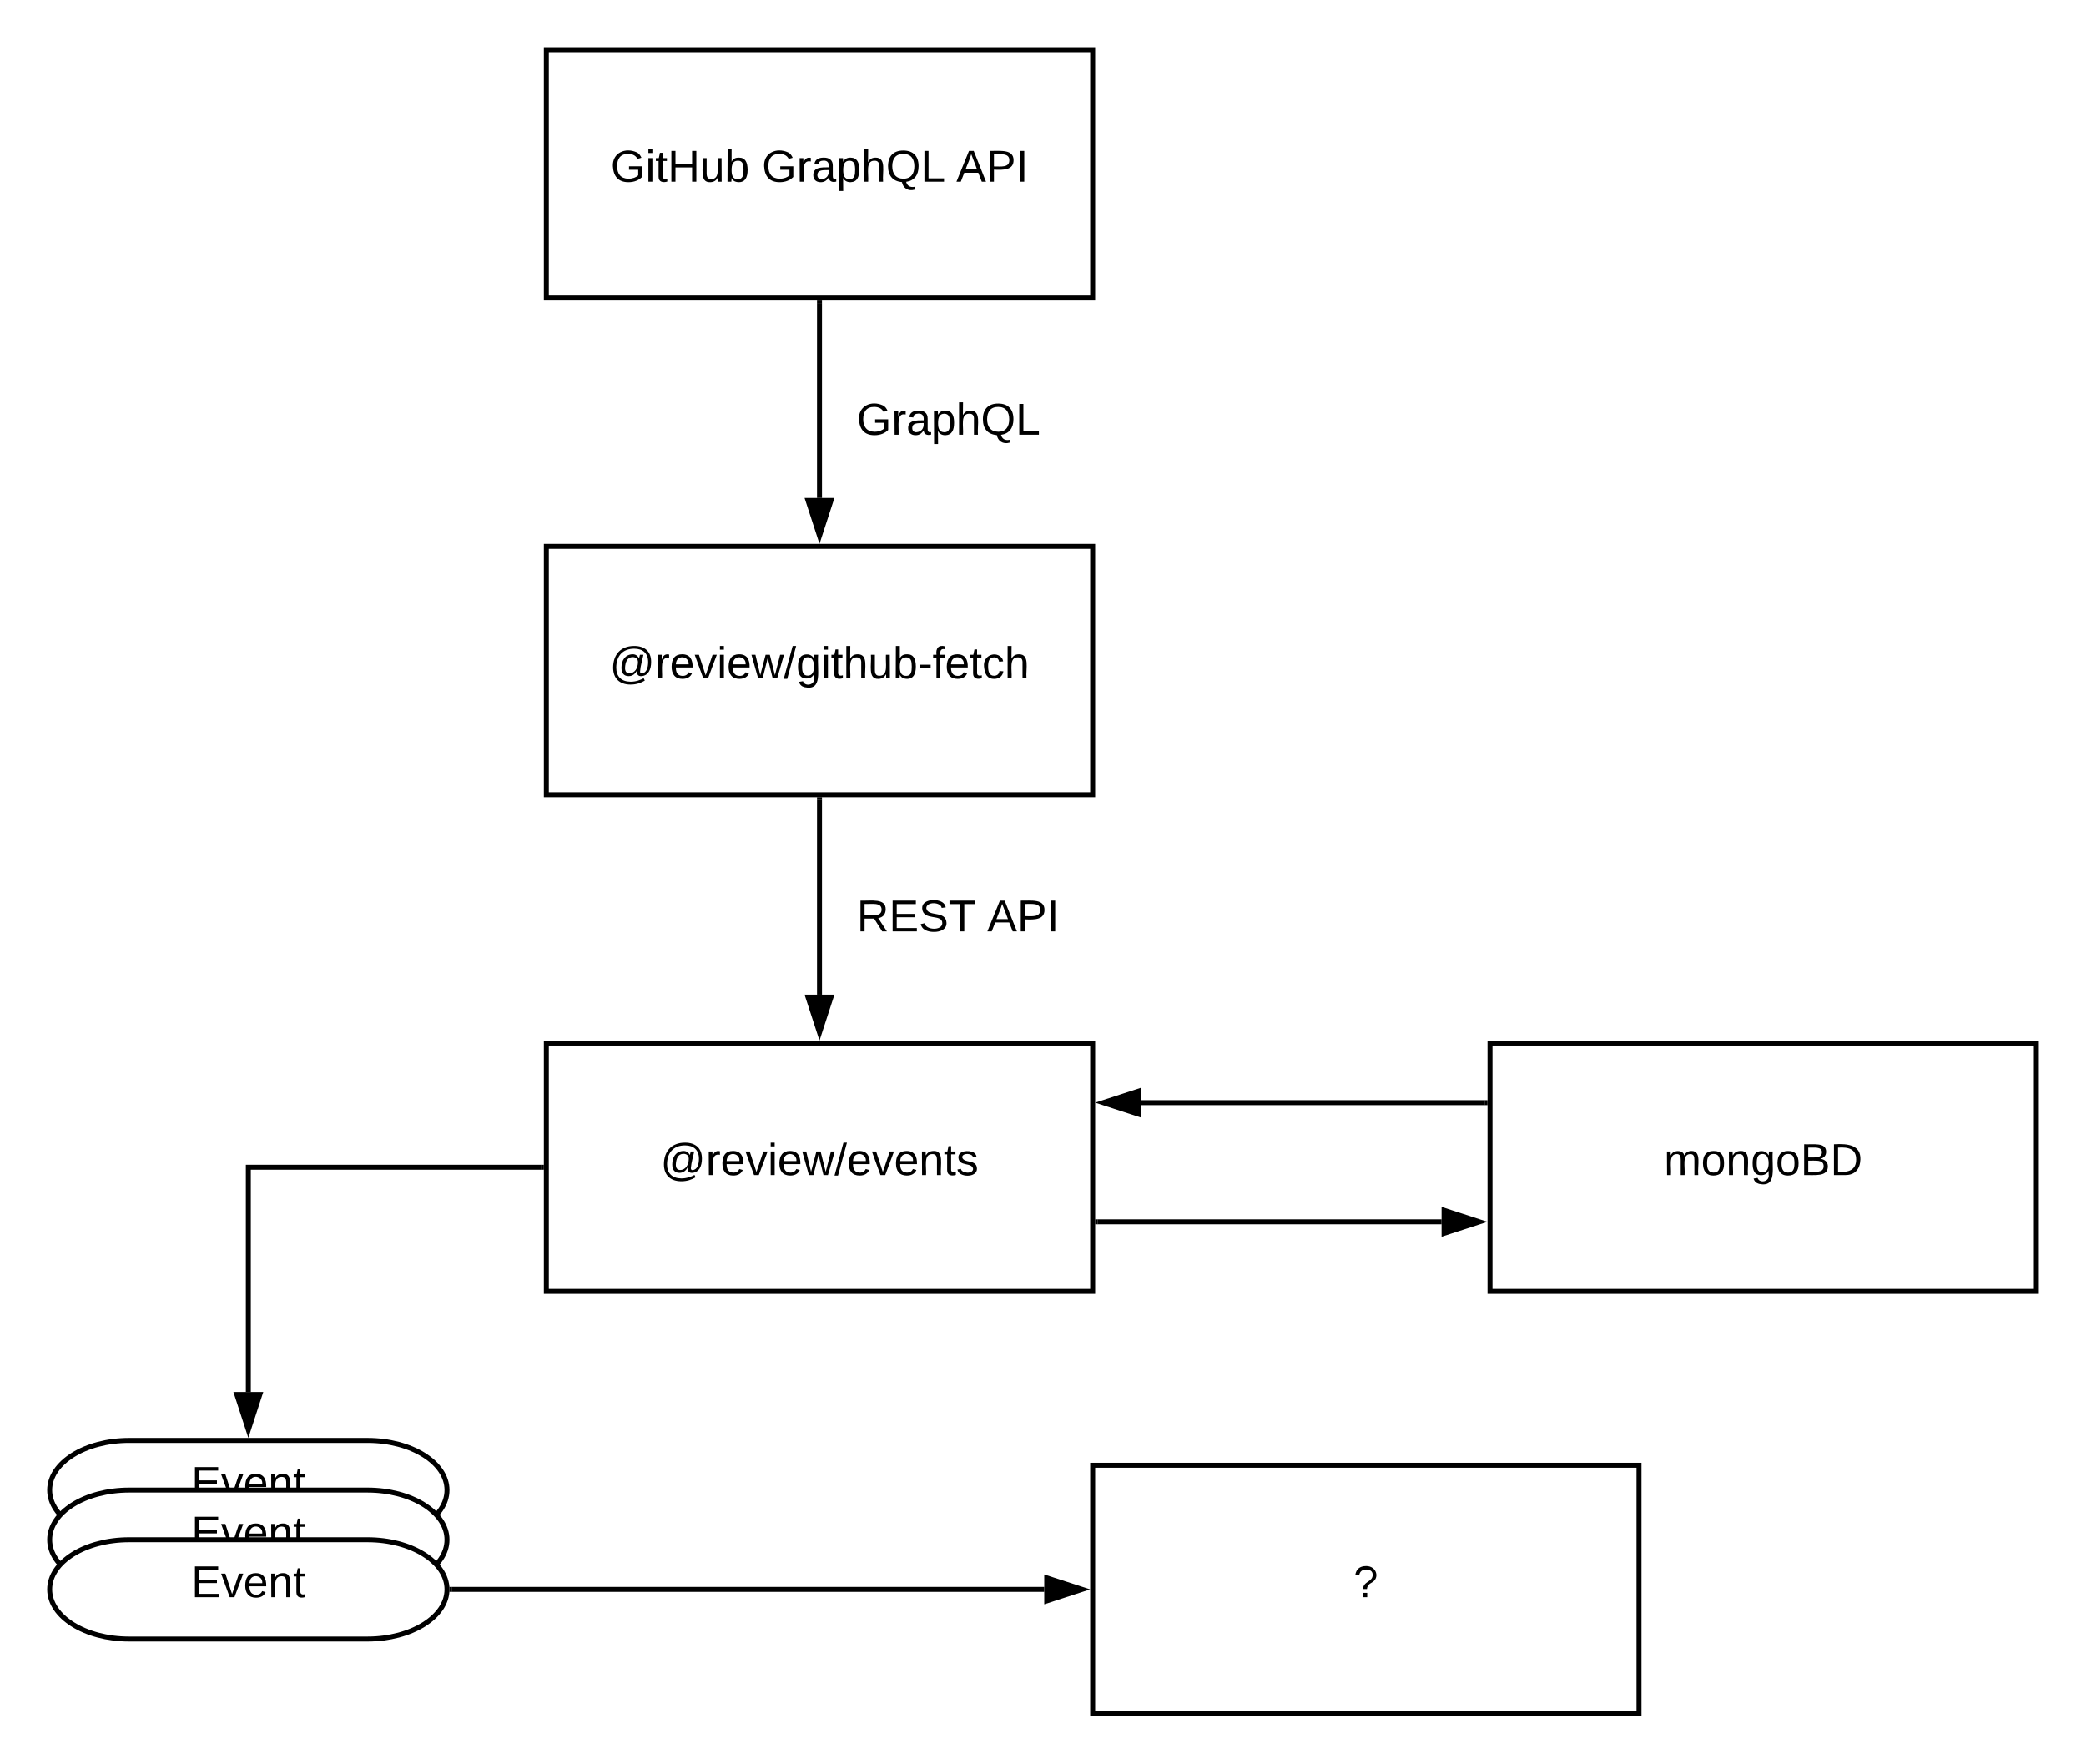
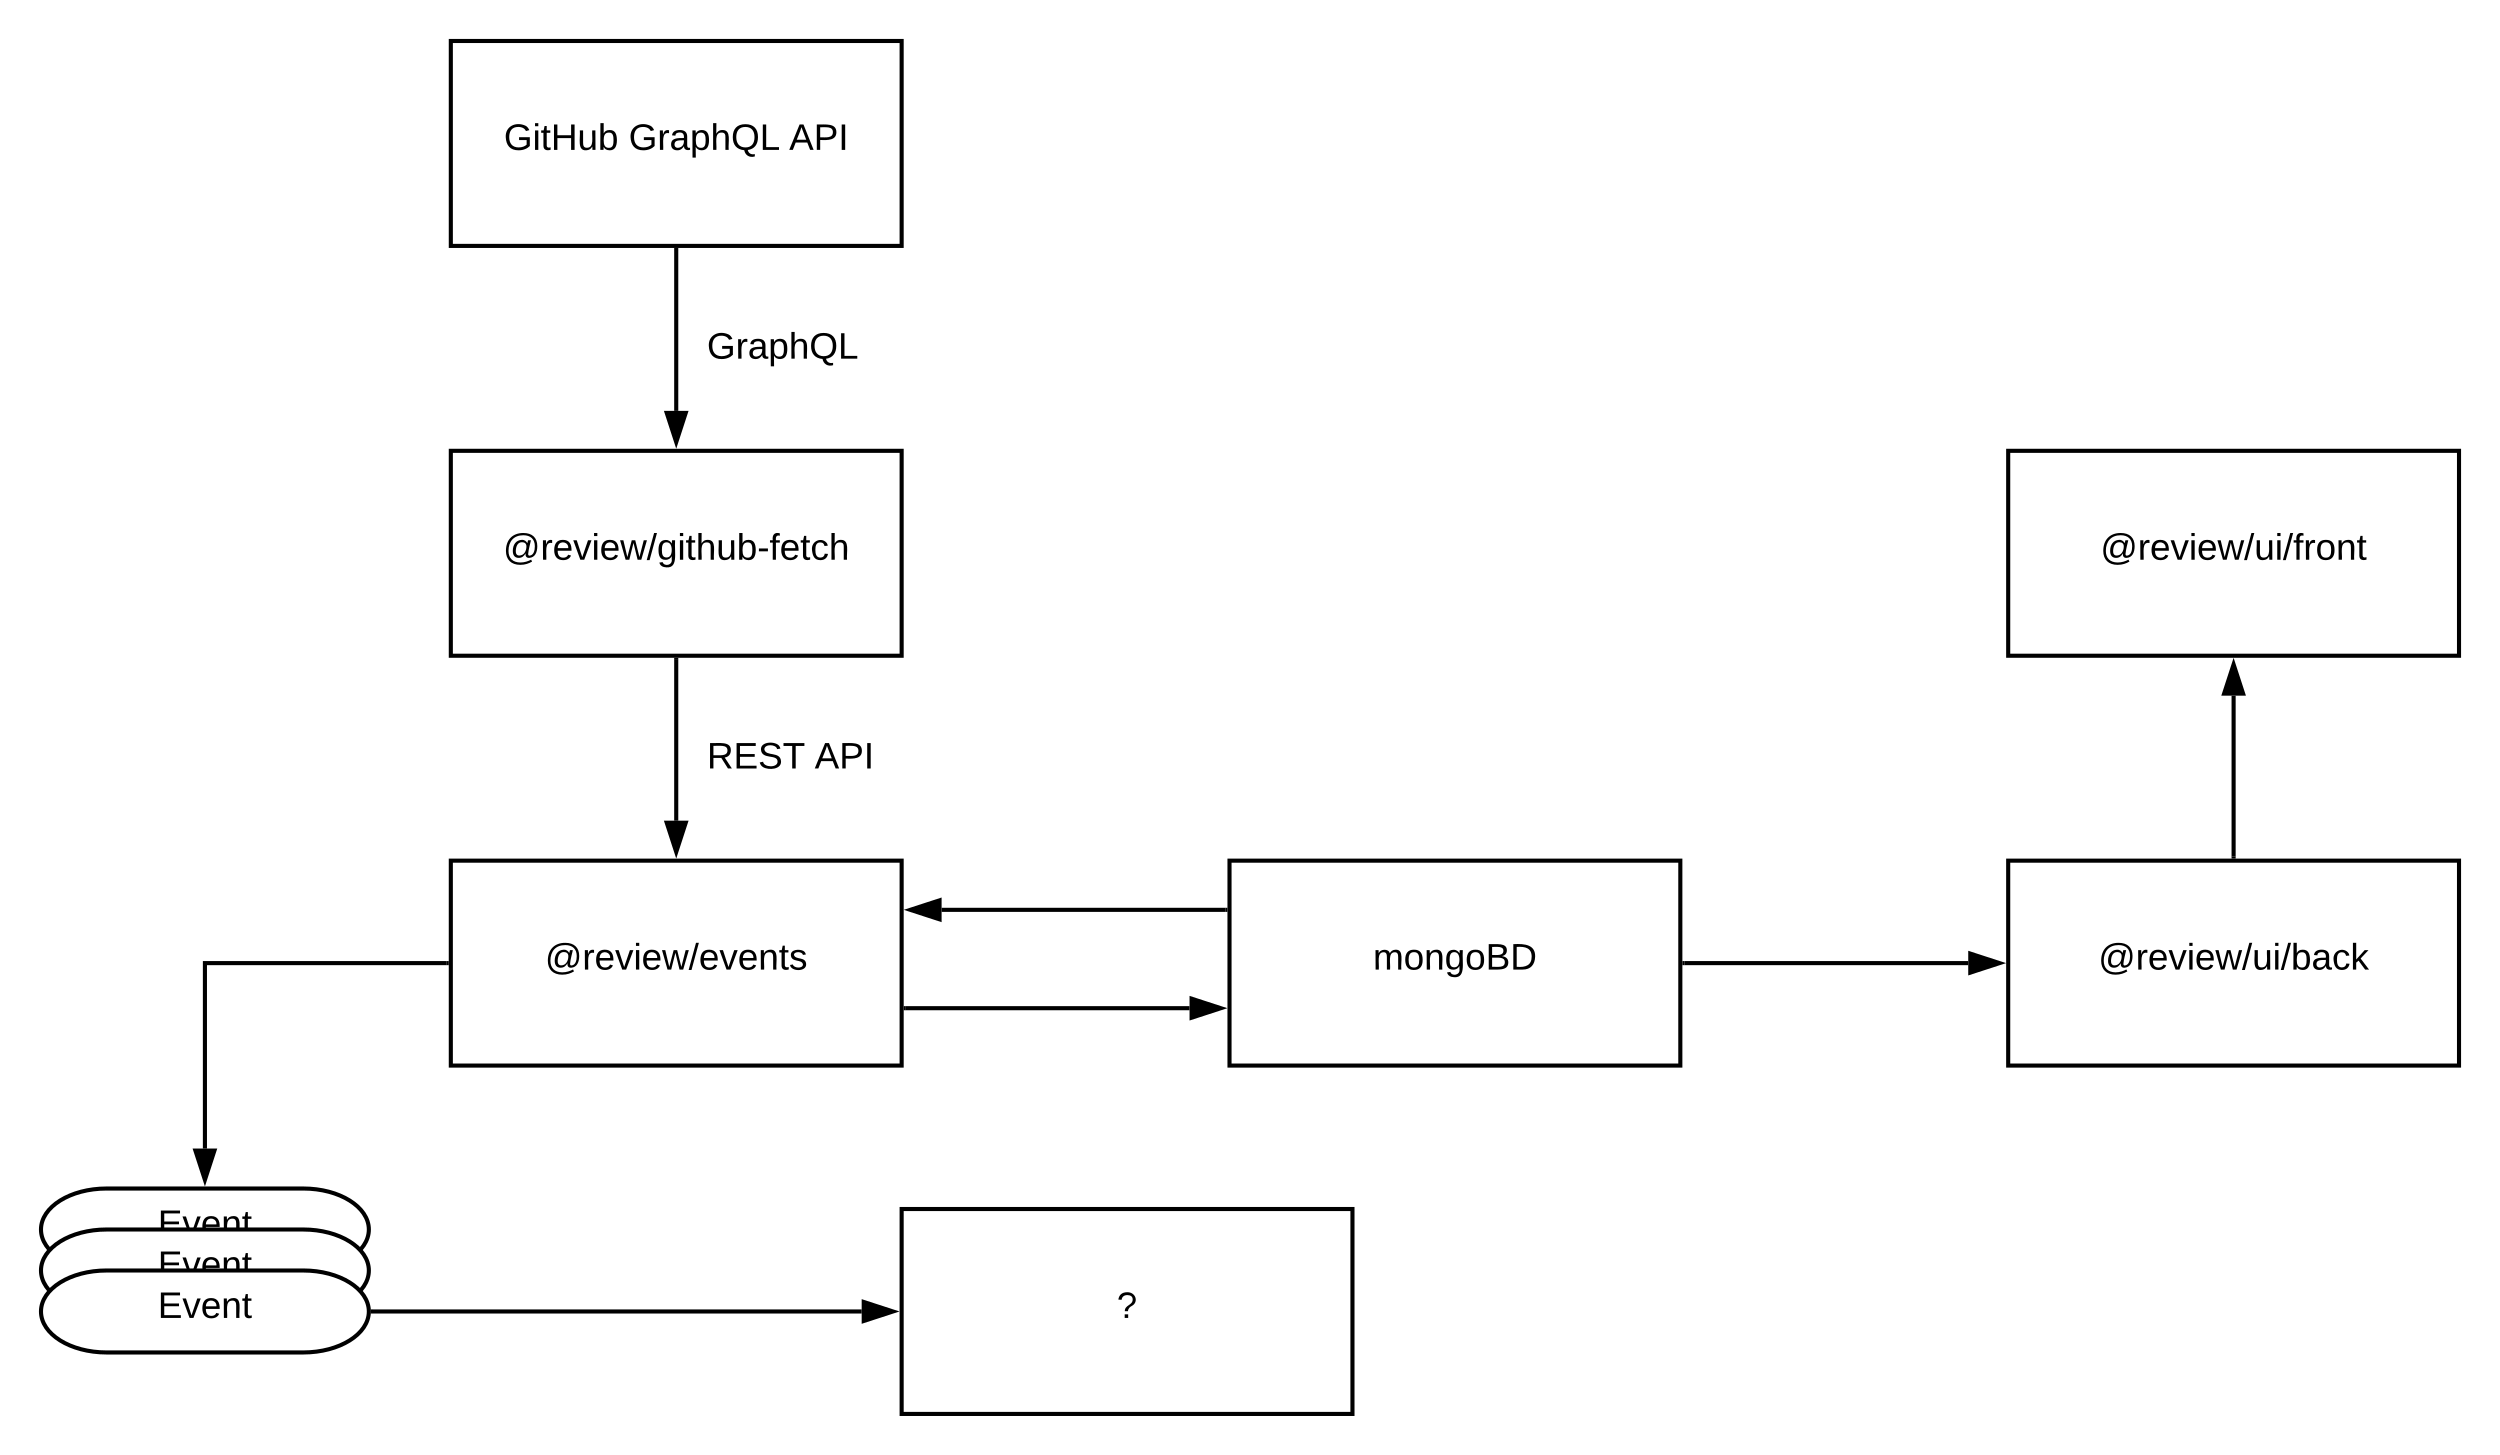
- <svg xmlns="http://www.w3.org/2000/svg" xmlns:ns1="lucid" xmlns:xlink="http://www.w3.org/1999/xlink" width="840" height="710">
+ <svg xmlns="http://www.w3.org/2000/svg" xmlns:ns1="lucid" xmlns:xlink="http://www.w3.org/1999/xlink" width="1220" height="710">
  <g transform="translate(-40 -100)" ns1:page-tab-id="0_0">
    <path d="M0 0h1870.4v1323.2H0z" fill="#fff" />
    <path d="M260 120h220v100H260z" stroke="#000" stroke-width="2" fill="#fff" />
    <use xlink:href="#a" transform="matrix(1,0,0,1,265,125) translate(20.9 48.15)" />
    <use xlink:href="#b" transform="matrix(1,0,0,1,265,125) translate(81.8 48.15)" />
    <use xlink:href="#c" transform="matrix(1,0,0,1,265,125) translate(160.1 48.15)" />
    <path d="M260 320h220v100H260z" stroke="#000" stroke-width="2" fill="#fff" />
    <use xlink:href="#d" transform="matrix(1,0,0,1,265,325) translate(20.5 48.15)" />
    <path d="M260 520h220v100H260z" stroke="#000" stroke-width="2" fill="#fff" />
    <use xlink:href="#e" transform="matrix(1,0,0,1,265,525) translate(40.95 48.15)" />
    <path d="M640 520h220v100H640z" stroke="#000" stroke-width="2" fill="#fff" />
    <use xlink:href="#f" transform="matrix(1,0,0,1,645,525) translate(65.05 48.15)" />
    <path d="M370 222v78.5" stroke="#000" stroke-width="2" fill="none" />
    <path d="M371 222.03h-2V221h2z" />
    <path d="M370 315.76l-4.64-14.26h9.28z" stroke="#000" stroke-width="2" />
    <path d="M370 422v78.5" stroke="#000" stroke-width="2" fill="none" />
    <path d="M371 422.03h-2V421h2z" />
    <path d="M370 515.76l-4.64-14.26h9.28z" stroke="#000" stroke-width="2" />
    <path d="M638 544H499.5" stroke="#000" stroke-width="2" fill="none" />
    <path d="M639 545h-1.03v-2H639z" />
    <path d="M484.24 544l14.26-4.64v9.28z" stroke="#000" stroke-width="2" />
    <path d="M482 592h138.5" stroke="#000" stroke-width="2" fill="none" />
    <path d="M482.03 593H481v-2h1.03z" />
    <path d="M635.76 592l-14.26 4.64v-9.28z" stroke="#000" stroke-width="2" />
    <path d="M380 240h240v60H380z" stroke="#000" stroke-opacity="0" stroke-width="2" fill="#fff" fill-opacity="0" />
    <use xlink:href="#g" transform="matrix(1,0,0,1,385,245) translate(0 30.025)" />
    <path d="M380 440h240v60H380z" stroke="#000" stroke-opacity="0" stroke-width="2" fill="#fff" fill-opacity="0" />
    <use xlink:href="#h" transform="matrix(1,0,0,1,385,445) translate(0 30.025)" />
    <use xlink:href="#c" transform="matrix(1,0,0,1,385,445) translate(52.55 30.025)" />
    <path d="M188 680c17.67 0 32 8.95 32 20s-14.33 20-32 20H92c-17.67 0-32-8.95-32-20s14.33-20 32-20z" stroke="#000" stroke-width="2" fill="#fff" />
    <use xlink:href="#i" transform="matrix(1,0,0,1,65,685) translate(52.005 18.15)" />
    <path d="M188 700c17.67 0 32 8.95 32 20s-14.33 20-32 20H92c-17.67 0-32-8.95-32-20s14.33-20 32-20z" stroke="#000" stroke-width="2" fill="#fff" />
    <use xlink:href="#i" transform="matrix(1,0,0,1,65,705) translate(52.005 18.15)" />
    <path d="M188 720c17.67 0 32 8.95 32 20s-14.33 20-32 20H92c-17.67 0-32-8.95-32-20s14.33-20 32-20z" stroke="#000" stroke-width="2" fill="#fff" />
    <use xlink:href="#i" transform="matrix(1,0,0,1,65,725) translate(52.005 18.15)" />
    <path d="M258 570H140v90.5" stroke="#000" stroke-width="2" fill="none" />
    <path d="M259 571h-1.03v-2H259z" />
    <path d="M140 675.76l-4.64-14.26h9.28z" stroke="#000" stroke-width="2" />
    <path d="M222 740h238.5" stroke="#000" stroke-width="2" fill="none" />
    <path d="M222.03 741h-1.1l.07-.96v-.2l-.07-.84h1.1z" />
    <path d="M475.76 740l-14.26 4.64v-9.28z" stroke="#000" stroke-width="2" />
    <path d="M480 690h220v100H480z" stroke="#000" stroke-width="2" fill="#fff" />
-     <g>
-       <use xlink:href="#j" transform="matrix(1,0,0,1,485,695) translate(100 48.15)" />
-     </g>
+     <use xlink:href="#j" transform="matrix(1,0,0,1,485,695) translate(100 48.15)" />
+     <path d="M1020 520h220v100h-220z" stroke="#000" stroke-width="2" fill="#fff" />
+     <use xlink:href="#k" transform="matrix(1,0,0,1,1025,525) translate(38.975 48.15)" />
+     <path d="M862 570h138.5" stroke="#000" stroke-width="2" fill="none" />
+     <path d="M862.03 571H861v-2h1.03z" />
+     <path d="M1015.76 570l-14.26 4.64v-9.28z" stroke="#000" stroke-width="2" />
+     <path d="M1020 320h220v100h-220z" stroke="#000" stroke-width="2" fill="#fff" />
+     <use xlink:href="#l" transform="matrix(1,0,0,1,1025,325) translate(40 48.15)" />
+     <path d="M1130 518v-78.5" stroke="#000" stroke-width="2" fill="none" />
+     <path d="M1131 519h-2v-1.03h2z" />
+     <path d="M1130 424.24l4.64 14.26h-9.28z" stroke="#000" stroke-width="2" />
    <defs>
-       <path d="M143 4C61 4 22-44 18-125c-5-107 100-154 193-111 17 8 29 25 37 43l-32 9c-13-25-37-40-76-40-61 0-88 39-88 99 0 61 29 100 91 101 35 0 62-11 79-27v-45h-74v-28h105v86C228-13 192 4 143 4" id="k" />
-       <path d="M24-231v-30h32v30H24zM24 0v-190h32V0H24" id="l" />
-       <path d="M59-47c-2 24 18 29 38 22v24C64 9 27 4 27-40v-127H5v-23h24l9-43h21v43h35v23H59v120" id="m" />
-       <path d="M197 0v-115H63V0H30v-248h33v105h134v-105h34V0h-34" id="n" />
-       <path d="M84 4C-5 8 30-112 23-190h32v120c0 31 7 50 39 49 72-2 45-101 50-169h31l1 190h-30c-1-10 1-25-2-33-11 22-28 36-60 37" id="o" />
-       <path d="M115-194c53 0 69 39 70 98 0 66-23 100-70 100C84 3 66-7 56-30L54 0H23l1-261h32v101c10-23 28-34 59-34zm-8 174c40 0 45-34 45-75 0-40-5-75-45-74-42 0-51 32-51 76 0 43 10 73 51 73" id="p" />
+       <path d="M143 4C61 4 22-44 18-125c-5-107 100-154 193-111 17 8 29 25 37 43l-32 9c-13-25-37-40-76-40-61 0-88 39-88 99 0 61 29 100 91 101 35 0 62-11 79-27v-45h-74v-28h105v86C228-13 192 4 143 4" id="m" />
+       <path d="M24-231v-30h32v30H24zM24 0v-190h32V0H24" id="n" />
+       <path d="M59-47c-2 24 18 29 38 22v24C64 9 27 4 27-40v-127H5v-23h24l9-43h21v43h35v23H59v120" id="o" />
+       <path d="M197 0v-115H63V0H30v-248h33v105h134v-105h34V0h-34" id="p" />
+       <path d="M84 4C-5 8 30-112 23-190h32v120c0 31 7 50 39 49 72-2 45-101 50-169h31l1 190h-30c-1-10 1-25-2-33-11 22-28 36-60 37" id="q" />
+       <path d="M115-194c53 0 69 39 70 98 0 66-23 100-70 100C84 3 66-7 56-30L54 0H23l1-261h32v101c10-23 28-34 59-34zm-8 174c40 0 45-34 45-75 0-40-5-75-45-74-42 0-51 32-51 76 0 43 10 73 51 73" id="r" />
      <g id="a">
-         <use transform="matrix(0.05,0,0,0.05,0,0)" xlink:href="#k" />
-         <use transform="matrix(0.05,0,0,0.05,14,0)" xlink:href="#l" />
-         <use transform="matrix(0.05,0,0,0.05,17.95,0)" xlink:href="#m" />
-         <use transform="matrix(0.05,0,0,0.05,22.95,0)" xlink:href="#n" />
-         <use transform="matrix(0.05,0,0,0.05,35.9,0)" xlink:href="#o" />
-         <use transform="matrix(0.05,0,0,0.05,45.9,0)" xlink:href="#p" />
-       </g>
-       <path d="M114-163C36-179 61-72 57 0H25l-1-190h30c1 12-1 29 2 39 6-27 23-49 58-41v29" id="q" />
-       <path d="M141-36C126-15 110 5 73 4 37 3 15-17 15-53c-1-64 63-63 125-63 3-35-9-54-41-54-24 1-41 7-42 31l-33-3c5-37 33-52 76-52 45 0 72 20 72 64v82c-1 20 7 32 28 27v20c-31 9-61-2-59-35zM48-53c0 20 12 33 32 33 41-3 63-29 60-74-43 2-92-5-92 41" id="r" />
-       <path d="M115-194c55 1 70 41 70 98S169 2 115 4C84 4 66-9 55-30l1 105H24l-1-265h31l2 30c10-21 28-34 59-34zm-8 174c40 0 45-34 45-75s-6-73-45-74c-42 0-51 32-51 76 0 43 10 73 51 73" id="s" />
-       <path d="M106-169C34-169 62-67 57 0H25v-261h32l-1 103c12-21 28-36 61-36 89 0 53 116 60 194h-32v-121c2-32-8-49-39-48" id="t" />
-       <path d="M140-251c81 0 123 46 123 126C263-53 228-8 163 1c7 30 30 48 69 40v23c-55 16-95-15-103-61C56-3 17-48 17-125c0-80 42-126 123-126zm0 227c63 0 89-41 89-101s-29-99-89-99c-61 0-89 39-89 99S79-25 140-24" id="u" />
-       <path d="M30 0v-248h33v221h125V0H30" id="v" />
+         <use transform="matrix(0.05,0,0,0.05,0,0)" xlink:href="#m" />
+         <use transform="matrix(0.05,0,0,0.05,14,0)" xlink:href="#n" />
+         <use transform="matrix(0.05,0,0,0.05,17.95,0)" xlink:href="#o" />
+         <use transform="matrix(0.05,0,0,0.05,22.95,0)" xlink:href="#p" />
+         <use transform="matrix(0.05,0,0,0.05,35.9,0)" xlink:href="#q" />
+         <use transform="matrix(0.05,0,0,0.05,45.9,0)" xlink:href="#r" />
+       </g>
+       <path d="M114-163C36-179 61-72 57 0H25l-1-190h30c1 12-1 29 2 39 6-27 23-49 58-41v29" id="s" />
+       <path d="M141-36C126-15 110 5 73 4 37 3 15-17 15-53c-1-64 63-63 125-63 3-35-9-54-41-54-24 1-41 7-42 31l-33-3c5-37 33-52 76-52 45 0 72 20 72 64v82c-1 20 7 32 28 27v20c-31 9-61-2-59-35zM48-53c0 20 12 33 32 33 41-3 63-29 60-74-43 2-92-5-92 41" id="t" />
+       <path d="M115-194c55 1 70 41 70 98S169 2 115 4C84 4 66-9 55-30l1 105H24l-1-265h31l2 30c10-21 28-34 59-34zm-8 174c40 0 45-34 45-75s-6-73-45-74c-42 0-51 32-51 76 0 43 10 73 51 73" id="u" />
+       <path d="M106-169C34-169 62-67 57 0H25v-261h32l-1 103c12-21 28-36 61-36 89 0 53 116 60 194h-32v-121c2-32-8-49-39-48" id="v" />
+       <path d="M140-251c81 0 123 46 123 126C263-53 228-8 163 1c7 30 30 48 69 40v23c-55 16-95-15-103-61C56-3 17-48 17-125c0-80 42-126 123-126zm0 227c63 0 89-41 89-101s-29-99-89-99c-61 0-89 39-89 99S79-25 140-24" id="w" />
+       <path d="M30 0v-248h33v221h125V0H30" id="x" />
      <g id="b">
-         <use transform="matrix(0.05,0,0,0.05,0,0)" xlink:href="#k" />
-         <use transform="matrix(0.05,0,0,0.05,14,0)" xlink:href="#q" />
-         <use transform="matrix(0.05,0,0,0.05,19.95,0)" xlink:href="#r" />
-         <use transform="matrix(0.05,0,0,0.05,29.95,0)" xlink:href="#s" />
-         <use transform="matrix(0.05,0,0,0.05,39.95,0)" xlink:href="#t" />
-         <use transform="matrix(0.05,0,0,0.05,49.95,0)" xlink:href="#u" />
-         <use transform="matrix(0.05,0,0,0.05,63.95,0)" xlink:href="#v" />
-       </g>
-       <path d="M205 0l-28-72H64L36 0H1l101-248h38L239 0h-34zm-38-99l-47-123c-12 45-31 82-46 123h93" id="w" />
-       <path d="M30-248c87 1 191-15 191 75 0 78-77 80-158 76V0H30v-248zm33 125c57 0 124 11 124-50 0-59-68-47-124-48v98" id="x" />
-       <path d="M33 0v-248h34V0H33" id="y" />
+         <use transform="matrix(0.05,0,0,0.05,0,0)" xlink:href="#m" />
+         <use transform="matrix(0.05,0,0,0.05,14,0)" xlink:href="#s" />
+         <use transform="matrix(0.05,0,0,0.05,19.95,0)" xlink:href="#t" />
+         <use transform="matrix(0.05,0,0,0.05,29.95,0)" xlink:href="#u" />
+         <use transform="matrix(0.05,0,0,0.05,39.95,0)" xlink:href="#v" />
+         <use transform="matrix(0.05,0,0,0.05,49.95,0)" xlink:href="#w" />
+         <use transform="matrix(0.05,0,0,0.05,63.95,0)" xlink:href="#x" />
+       </g>
+       <path d="M205 0l-28-72H64L36 0H1l101-248h38L239 0h-34zm-38-99l-47-123c-12 45-31 82-46 123h93" id="y" />
+       <path d="M30-248c87 1 191-15 191 75 0 78-77 80-158 76V0H30v-248zm33 125c57 0 124 11 124-50 0-59-68-47-124-48v98" id="z" />
+       <path d="M33 0v-248h34V0H33" id="A" />
      <g id="c">
-         <use transform="matrix(0.05,0,0,0.05,0,0)" xlink:href="#w" />
-         <use transform="matrix(0.05,0,0,0.05,12,0)" xlink:href="#x" />
-         <use transform="matrix(0.05,0,0,0.05,24,0)" xlink:href="#y" />
-       </g>
-       <path d="M198-261c85 0 136 45 136 128 0 61-22 111-78 115-29 2-39-18-37-44-12 23-32 44-66 44-41 0-58-28-58-68 0-60 30-105 88-108 29-1 43 15 54 32l7-28h28c-9 45-23 84-27 134-1 11 6 17 14 16 39-4 51-48 51-92 0-69-42-107-112-107-93 0-145 59-145 153C53-15 94 26 168 27c43 0 78-13 106-28l9 19c-30 18-67 32-115 32C79 50 28-1 28-86c0-107 62-175 170-175zM158-41c46 0 70-43 70-90 0-26-17-40-43-40-44 0-59 41-61 85-1 26 9 45 34 45" id="z" />
-       <path d="M100-194c63 0 86 42 84 106H49c0 40 14 67 53 68 26 1 43-12 49-29l28 8c-11 28-37 45-77 45C44 4 14-33 15-96c1-61 26-98 85-98zm52 81c6-60-76-77-97-28-3 7-6 17-6 28h103" id="A" />
-       <path d="M108 0H70L1-190h34L89-25l56-165h34" id="B" />
-       <path d="M206 0h-36l-40-164L89 0H53L-1-190h32L70-26l43-164h34l41 164 42-164h31" id="C" />
-       <path d="M0 4l72-265h28L28 4H0" id="D" />
-       <path d="M177-190C167-65 218 103 67 71c-23-6-38-20-44-43l32-5c15 47 100 32 89-28v-30C133-14 115 1 83 1 29 1 15-40 15-95c0-56 16-97 71-98 29-1 48 16 59 35 1-10 0-23 2-32h30zM94-22c36 0 50-32 50-73 0-42-14-75-50-75-39 0-46 34-46 75s6 73 46 73" id="E" />
-       <path d="M16-82v-28h88v28H16" id="F" />
-       <path d="M101-234c-31-9-42 10-38 44h38v23H63V0H32v-167H5v-23h27c-7-52 17-82 69-68v24" id="G" />
-       <path d="M96-169c-40 0-48 33-48 73s9 75 48 75c24 0 41-14 43-38l32 2c-6 37-31 61-74 61-59 0-76-41-82-99-10-93 101-131 147-64 4 7 5 14 7 22l-32 3c-4-21-16-35-41-35" id="H" />
+         <use transform="matrix(0.05,0,0,0.05,0,0)" xlink:href="#y" />
+         <use transform="matrix(0.05,0,0,0.05,12,0)" xlink:href="#z" />
+         <use transform="matrix(0.05,0,0,0.05,24,0)" xlink:href="#A" />
+       </g>
+       <path d="M198-261c85 0 136 45 136 128 0 61-22 111-78 115-29 2-39-18-37-44-12 23-32 44-66 44-41 0-58-28-58-68 0-60 30-105 88-108 29-1 43 15 54 32l7-28h28c-9 45-23 84-27 134-1 11 6 17 14 16 39-4 51-48 51-92 0-69-42-107-112-107-93 0-145 59-145 153C53-15 94 26 168 27c43 0 78-13 106-28l9 19c-30 18-67 32-115 32C79 50 28-1 28-86c0-107 62-175 170-175zM158-41c46 0 70-43 70-90 0-26-17-40-43-40-44 0-59 41-61 85-1 26 9 45 34 45" id="B" />
+       <path d="M100-194c63 0 86 42 84 106H49c0 40 14 67 53 68 26 1 43-12 49-29l28 8c-11 28-37 45-77 45C44 4 14-33 15-96c1-61 26-98 85-98zm52 81c6-60-76-77-97-28-3 7-6 17-6 28h103" id="C" />
+       <path d="M108 0H70L1-190h34L89-25l56-165h34" id="D" />
+       <path d="M206 0h-36l-40-164L89 0H53L-1-190h32L70-26l43-164h34l41 164 42-164h31" id="E" />
+       <path d="M0 4l72-265h28L28 4H0" id="F" />
+       <path d="M177-190C167-65 218 103 67 71c-23-6-38-20-44-43l32-5c15 47 100 32 89-28v-30C133-14 115 1 83 1 29 1 15-40 15-95c0-56 16-97 71-98 29-1 48 16 59 35 1-10 0-23 2-32h30zM94-22c36 0 50-32 50-73 0-42-14-75-50-75-39 0-46 34-46 75s6 73 46 73" id="G" />
+       <path d="M16-82v-28h88v28H16" id="H" />
+       <path d="M101-234c-31-9-42 10-38 44h38v23H63V0H32v-167H5v-23h27c-7-52 17-82 69-68v24" id="I" />
+       <path d="M96-169c-40 0-48 33-48 73s9 75 48 75c24 0 41-14 43-38l32 2c-6 37-31 61-74 61-59 0-76-41-82-99-10-93 101-131 147-64 4 7 5 14 7 22l-32 3c-4-21-16-35-41-35" id="J" />
      <g id="d">
-         <use transform="matrix(0.05,0,0,0.05,0,0)" xlink:href="#z" />
-         <use transform="matrix(0.05,0,0,0.05,18.25,0)" xlink:href="#q" />
-         <use transform="matrix(0.05,0,0,0.05,24.2,0)" xlink:href="#A" />
-         <use transform="matrix(0.05,0,0,0.05,34.2,0)" xlink:href="#B" />
-         <use transform="matrix(0.05,0,0,0.05,43.2,0)" xlink:href="#l" />
-         <use transform="matrix(0.05,0,0,0.05,47.15,0)" xlink:href="#A" />
-         <use transform="matrix(0.05,0,0,0.05,57.15,0)" xlink:href="#C" />
-         <use transform="matrix(0.05,0,0,0.05,70.1,0)" xlink:href="#D" />
-         <use transform="matrix(0.05,0,0,0.05,75.1,0)" xlink:href="#E" />
-         <use transform="matrix(0.05,0,0,0.05,85.1,0)" xlink:href="#l" />
-         <use transform="matrix(0.05,0,0,0.05,89.05,0)" xlink:href="#m" />
-         <use transform="matrix(0.05,0,0,0.05,94.05,0)" xlink:href="#t" />
-         <use transform="matrix(0.05,0,0,0.05,104.05,0)" xlink:href="#o" />
-         <use transform="matrix(0.05,0,0,0.05,114.05,0)" xlink:href="#p" />
-         <use transform="matrix(0.05,0,0,0.05,124.05,0)" xlink:href="#F" />
-         <use transform="matrix(0.05,0,0,0.05,130,0)" xlink:href="#G" />
-         <use transform="matrix(0.05,0,0,0.05,135,0)" xlink:href="#A" />
-         <use transform="matrix(0.05,0,0,0.05,145,0)" xlink:href="#m" />
-         <use transform="matrix(0.05,0,0,0.05,150,0)" xlink:href="#H" />
-         <use transform="matrix(0.05,0,0,0.05,159,0)" xlink:href="#t" />
-       </g>
-       <path d="M117-194c89-4 53 116 60 194h-32v-121c0-31-8-49-39-48C34-167 62-67 57 0H25l-1-190h30c1 10-1 24 2 32 11-22 29-35 61-36" id="I" />
-       <path d="M135-143c-3-34-86-38-87 0 15 53 115 12 119 90S17 21 10-45l28-5c4 36 97 45 98 0-10-56-113-15-118-90-4-57 82-63 122-42 12 7 21 19 24 35" id="J" />
+         <use transform="matrix(0.05,0,0,0.05,0,0)" xlink:href="#B" />
+         <use transform="matrix(0.05,0,0,0.05,18.25,0)" xlink:href="#s" />
+         <use transform="matrix(0.05,0,0,0.05,24.2,0)" xlink:href="#C" />
+         <use transform="matrix(0.05,0,0,0.05,34.2,0)" xlink:href="#D" />
+         <use transform="matrix(0.05,0,0,0.05,43.2,0)" xlink:href="#n" />
+         <use transform="matrix(0.05,0,0,0.05,47.15,0)" xlink:href="#C" />
+         <use transform="matrix(0.05,0,0,0.05,57.15,0)" xlink:href="#E" />
+         <use transform="matrix(0.05,0,0,0.05,70.1,0)" xlink:href="#F" />
+         <use transform="matrix(0.05,0,0,0.05,75.1,0)" xlink:href="#G" />
+         <use transform="matrix(0.05,0,0,0.05,85.1,0)" xlink:href="#n" />
+         <use transform="matrix(0.05,0,0,0.05,89.05,0)" xlink:href="#o" />
+         <use transform="matrix(0.05,0,0,0.05,94.05,0)" xlink:href="#v" />
+         <use transform="matrix(0.05,0,0,0.05,104.05,0)" xlink:href="#q" />
+         <use transform="matrix(0.05,0,0,0.05,114.05,0)" xlink:href="#r" />
+         <use transform="matrix(0.05,0,0,0.05,124.05,0)" xlink:href="#H" />
+         <use transform="matrix(0.05,0,0,0.05,130,0)" xlink:href="#I" />
+         <use transform="matrix(0.05,0,0,0.05,135,0)" xlink:href="#C" />
+         <use transform="matrix(0.05,0,0,0.05,145,0)" xlink:href="#o" />
+         <use transform="matrix(0.05,0,0,0.05,150,0)" xlink:href="#J" />
+         <use transform="matrix(0.05,0,0,0.05,159,0)" xlink:href="#v" />
+       </g>
+       <path d="M117-194c89-4 53 116 60 194h-32v-121c0-31-8-49-39-48C34-167 62-67 57 0H25l-1-190h30c1 10-1 24 2 32 11-22 29-35 61-36" id="K" />
+       <path d="M135-143c-3-34-86-38-87 0 15 53 115 12 119 90S17 21 10-45l28-5c4 36 97 45 98 0-10-56-113-15-118-90-4-57 82-63 122-42 12 7 21 19 24 35" id="L" />
      <g id="e">
-         <use transform="matrix(0.05,0,0,0.05,0,0)" xlink:href="#z" />
-         <use transform="matrix(0.05,0,0,0.05,18.25,0)" xlink:href="#q" />
-         <use transform="matrix(0.05,0,0,0.05,24.2,0)" xlink:href="#A" />
-         <use transform="matrix(0.05,0,0,0.05,34.2,0)" xlink:href="#B" />
-         <use transform="matrix(0.05,0,0,0.05,43.2,0)" xlink:href="#l" />
-         <use transform="matrix(0.05,0,0,0.05,47.15,0)" xlink:href="#A" />
-         <use transform="matrix(0.05,0,0,0.05,57.15,0)" xlink:href="#C" />
-         <use transform="matrix(0.05,0,0,0.05,70.1,0)" xlink:href="#D" />
-         <use transform="matrix(0.05,0,0,0.05,75.1,0)" xlink:href="#A" />
-         <use transform="matrix(0.05,0,0,0.05,85.1,0)" xlink:href="#B" />
-         <use transform="matrix(0.05,0,0,0.05,94.1,0)" xlink:href="#A" />
-         <use transform="matrix(0.05,0,0,0.05,104.1,0)" xlink:href="#I" />
-         <use transform="matrix(0.05,0,0,0.05,114.1,0)" xlink:href="#m" />
-         <use transform="matrix(0.05,0,0,0.05,119.1,0)" xlink:href="#J" />
-       </g>
-       <path d="M210-169c-67 3-38 105-44 169h-31v-121c0-29-5-50-35-48C34-165 62-65 56 0H25l-1-190h30c1 10-1 24 2 32 10-44 99-50 107 0 11-21 27-35 58-36 85-2 47 119 55 194h-31v-121c0-29-5-49-35-48" id="K" />
-       <path d="M100-194c62-1 85 37 85 99 1 63-27 99-86 99S16-35 15-95c0-66 28-99 85-99zM99-20c44 1 53-31 53-75 0-43-8-75-51-75s-53 32-53 75 10 74 51 75" id="L" />
-       <path d="M160-131c35 5 61 23 61 61C221 17 115-2 30 0v-248c76 3 177-17 177 60 0 33-19 50-47 57zm-97-11c50-1 110 9 110-42 0-47-63-36-110-37v79zm0 115c55-2 124 14 124-45 0-56-70-42-124-44v89" id="M" />
-       <path d="M30-248c118-7 216 8 213 122C240-48 200 0 122 0H30v-248zM63-27c89 8 146-16 146-99s-60-101-146-95v194" id="N" />
+         <use transform="matrix(0.05,0,0,0.05,0,0)" xlink:href="#B" />
+         <use transform="matrix(0.05,0,0,0.05,18.25,0)" xlink:href="#s" />
+         <use transform="matrix(0.05,0,0,0.05,24.2,0)" xlink:href="#C" />
+         <use transform="matrix(0.05,0,0,0.05,34.2,0)" xlink:href="#D" />
+         <use transform="matrix(0.05,0,0,0.05,43.2,0)" xlink:href="#n" />
+         <use transform="matrix(0.05,0,0,0.05,47.15,0)" xlink:href="#C" />
+         <use transform="matrix(0.05,0,0,0.05,57.15,0)" xlink:href="#E" />
+         <use transform="matrix(0.05,0,0,0.05,70.1,0)" xlink:href="#F" />
+         <use transform="matrix(0.05,0,0,0.05,75.1,0)" xlink:href="#C" />
+         <use transform="matrix(0.05,0,0,0.05,85.1,0)" xlink:href="#D" />
+         <use transform="matrix(0.05,0,0,0.05,94.1,0)" xlink:href="#C" />
+         <use transform="matrix(0.05,0,0,0.05,104.1,0)" xlink:href="#K" />
+         <use transform="matrix(0.05,0,0,0.05,114.1,0)" xlink:href="#o" />
+         <use transform="matrix(0.05,0,0,0.05,119.1,0)" xlink:href="#L" />
+       </g>
+       <path d="M210-169c-67 3-38 105-44 169h-31v-121c0-29-5-50-35-48C34-165 62-65 56 0H25l-1-190h30c1 10-1 24 2 32 10-44 99-50 107 0 11-21 27-35 58-36 85-2 47 119 55 194h-31v-121c0-29-5-49-35-48" id="M" />
+       <path d="M100-194c62-1 85 37 85 99 1 63-27 99-86 99S16-35 15-95c0-66 28-99 85-99zM99-20c44 1 53-31 53-75 0-43-8-75-51-75s-53 32-53 75 10 74 51 75" id="N" />
+       <path d="M160-131c35 5 61 23 61 61C221 17 115-2 30 0v-248c76 3 177-17 177 60 0 33-19 50-47 57zm-97-11c50-1 110 9 110-42 0-47-63-36-110-37v79zm0 115c55-2 124 14 124-45 0-56-70-42-124-44v89" id="O" />
+       <path d="M30-248c118-7 216 8 213 122C240-48 200 0 122 0H30v-248zM63-27c89 8 146-16 146-99s-60-101-146-95v194" id="P" />
      <g id="f">
-         <use transform="matrix(0.05,0,0,0.05,0,0)" xlink:href="#K" />
-         <use transform="matrix(0.05,0,0,0.05,14.95,0)" xlink:href="#L" />
-         <use transform="matrix(0.05,0,0,0.05,24.95,0)" xlink:href="#I" />
-         <use transform="matrix(0.05,0,0,0.05,34.95,0)" xlink:href="#E" />
-         <use transform="matrix(0.05,0,0,0.05,44.95,0)" xlink:href="#L" />
-         <use transform="matrix(0.05,0,0,0.05,54.95,0)" xlink:href="#M" />
-         <use transform="matrix(0.05,0,0,0.05,66.95,0)" xlink:href="#N" />
+         <use transform="matrix(0.05,0,0,0.05,0,0)" xlink:href="#M" />
+         <use transform="matrix(0.05,0,0,0.05,14.95,0)" xlink:href="#N" />
+         <use transform="matrix(0.05,0,0,0.05,24.95,0)" xlink:href="#K" />
+         <use transform="matrix(0.05,0,0,0.05,34.95,0)" xlink:href="#G" />
+         <use transform="matrix(0.05,0,0,0.05,44.95,0)" xlink:href="#N" />
+         <use transform="matrix(0.05,0,0,0.05,54.95,0)" xlink:href="#O" />
+         <use transform="matrix(0.05,0,0,0.05,66.95,0)" xlink:href="#P" />
      </g>
      <g id="g">
-         <use transform="matrix(0.05,0,0,0.05,0,0)" xlink:href="#k" />
-         <use transform="matrix(0.05,0,0,0.05,14,0)" xlink:href="#q" />
-         <use transform="matrix(0.05,0,0,0.05,19.95,0)" xlink:href="#r" />
-         <use transform="matrix(0.05,0,0,0.05,29.95,0)" xlink:href="#s" />
-         <use transform="matrix(0.05,0,0,0.05,39.95,0)" xlink:href="#t" />
-         <use transform="matrix(0.05,0,0,0.05,49.95,0)" xlink:href="#u" />
-         <use transform="matrix(0.05,0,0,0.05,63.95,0)" xlink:href="#v" />
-       </g>
-       <path d="M233-177c-1 41-23 64-60 70L243 0h-38l-65-103H63V0H30v-248c88 3 205-21 203 71zM63-129c60-2 137 13 137-47 0-61-80-42-137-45v92" id="O" />
-       <path d="M30 0v-248h187v28H63v79h144v27H63v87h162V0H30" id="P" />
-       <path d="M185-189c-5-48-123-54-124 2 14 75 158 14 163 119 3 78-121 87-175 55-17-10-28-26-33-46l33-7c5 56 141 63 141-1 0-78-155-14-162-118-5-82 145-84 179-34 5 7 8 16 11 25" id="Q" />
-       <path d="M127-220V0H93v-220H8v-28h204v28h-85" id="R" />
+         <use transform="matrix(0.05,0,0,0.05,0,0)" xlink:href="#m" />
+         <use transform="matrix(0.05,0,0,0.05,14,0)" xlink:href="#s" />
+         <use transform="matrix(0.05,0,0,0.05,19.95,0)" xlink:href="#t" />
+         <use transform="matrix(0.05,0,0,0.05,29.95,0)" xlink:href="#u" />
+         <use transform="matrix(0.05,0,0,0.05,39.95,0)" xlink:href="#v" />
+         <use transform="matrix(0.05,0,0,0.05,49.95,0)" xlink:href="#w" />
+         <use transform="matrix(0.05,0,0,0.05,63.95,0)" xlink:href="#x" />
+       </g>
+       <path d="M233-177c-1 41-23 64-60 70L243 0h-38l-65-103H63V0H30v-248c88 3 205-21 203 71zM63-129c60-2 137 13 137-47 0-61-80-42-137-45v92" id="Q" />
+       <path d="M30 0v-248h187v28H63v79h144v27H63v87h162V0H30" id="R" />
+       <path d="M185-189c-5-48-123-54-124 2 14 75 158 14 163 119 3 78-121 87-175 55-17-10-28-26-33-46l33-7c5 56 141 63 141-1 0-78-155-14-162-118-5-82 145-84 179-34 5 7 8 16 11 25" id="S" />
+       <path d="M127-220V0H93v-220H8v-28h204v28h-85" id="T" />
      <g id="h">
-         <use transform="matrix(0.05,0,0,0.05,0,0)" xlink:href="#O" />
-         <use transform="matrix(0.05,0,0,0.05,12.95,0)" xlink:href="#P" />
-         <use transform="matrix(0.05,0,0,0.05,24.95,0)" xlink:href="#Q" />
-         <use transform="matrix(0.05,0,0,0.05,36.95,0)" xlink:href="#R" />
+         <use transform="matrix(0.05,0,0,0.05,0,0)" xlink:href="#Q" />
+         <use transform="matrix(0.05,0,0,0.05,12.95,0)" xlink:href="#R" />
+         <use transform="matrix(0.05,0,0,0.05,24.95,0)" xlink:href="#S" />
+         <use transform="matrix(0.05,0,0,0.05,36.95,0)" xlink:href="#T" />
      </g>
      <g id="i">
-         <use transform="matrix(0.05,0,0,0.05,0,0)" xlink:href="#P" />
-         <use transform="matrix(0.05,0,0,0.05,12,0)" xlink:href="#B" />
-         <use transform="matrix(0.05,0,0,0.05,21,0)" xlink:href="#A" />
-         <use transform="matrix(0.05,0,0,0.05,31,0)" xlink:href="#I" />
-         <use transform="matrix(0.05,0,0,0.05,41,0)" xlink:href="#m" />
-       </g>
-       <path d="M103-251c84 0 111 97 45 133-19 10-37 24-39 52H78c0-63 77-55 77-114 0-30-21-42-52-43-32 0-53 17-56 46l-32-2c7-45 34-72 88-72zM77 0v-35h34V0H77" id="S" />
-       <use transform="matrix(0.05,0,0,0.05,0,0)" xlink:href="#S" id="j" />
+         <use transform="matrix(0.05,0,0,0.05,0,0)" xlink:href="#R" />
+         <use transform="matrix(0.05,0,0,0.05,12,0)" xlink:href="#D" />
+         <use transform="matrix(0.05,0,0,0.05,21,0)" xlink:href="#C" />
+         <use transform="matrix(0.05,0,0,0.05,31,0)" xlink:href="#K" />
+         <use transform="matrix(0.05,0,0,0.05,41,0)" xlink:href="#o" />
+       </g>
+       <path d="M103-251c84 0 111 97 45 133-19 10-37 24-39 52H78c0-63 77-55 77-114 0-30-21-42-52-43-32 0-53 17-56 46l-32-2c7-45 34-72 88-72zM77 0v-35h34V0H77" id="U" />
+       <use transform="matrix(0.05,0,0,0.05,0,0)" xlink:href="#U" id="j" />
+       <path d="M143 0L79-87 56-68V0H24v-261h32v163l83-92h37l-77 82L181 0h-38" id="V" />
+       <g id="k">
+         <use transform="matrix(0.05,0,0,0.05,0,0)" xlink:href="#B" />
+         <use transform="matrix(0.05,0,0,0.05,18.25,0)" xlink:href="#s" />
+         <use transform="matrix(0.05,0,0,0.05,24.2,0)" xlink:href="#C" />
+         <use transform="matrix(0.05,0,0,0.05,34.2,0)" xlink:href="#D" />
+         <use transform="matrix(0.05,0,0,0.05,43.2,0)" xlink:href="#n" />
+         <use transform="matrix(0.05,0,0,0.05,47.15,0)" xlink:href="#C" />
+         <use transform="matrix(0.05,0,0,0.05,57.15,0)" xlink:href="#E" />
+         <use transform="matrix(0.05,0,0,0.05,70.1,0)" xlink:href="#F" />
+         <use transform="matrix(0.05,0,0,0.05,75.1,0)" xlink:href="#q" />
+         <use transform="matrix(0.05,0,0,0.05,85.1,0)" xlink:href="#n" />
+         <use transform="matrix(0.05,0,0,0.05,89.05,0)" xlink:href="#F" />
+         <use transform="matrix(0.05,0,0,0.05,94.05,0)" xlink:href="#r" />
+         <use transform="matrix(0.05,0,0,0.05,104.05,0)" xlink:href="#t" />
+         <use transform="matrix(0.05,0,0,0.05,114.05,0)" xlink:href="#J" />
+         <use transform="matrix(0.05,0,0,0.05,123.05,0)" xlink:href="#V" />
+       </g>
+       <g id="l">
+         <use transform="matrix(0.05,0,0,0.05,0,0)" xlink:href="#B" />
+         <use transform="matrix(0.05,0,0,0.05,18.25,0)" xlink:href="#s" />
+         <use transform="matrix(0.05,0,0,0.05,24.2,0)" xlink:href="#C" />
+         <use transform="matrix(0.05,0,0,0.05,34.2,0)" xlink:href="#D" />
+         <use transform="matrix(0.05,0,0,0.05,43.2,0)" xlink:href="#n" />
+         <use transform="matrix(0.05,0,0,0.05,47.15,0)" xlink:href="#C" />
+         <use transform="matrix(0.05,0,0,0.05,57.15,0)" xlink:href="#E" />
+         <use transform="matrix(0.05,0,0,0.05,70.1,0)" xlink:href="#F" />
+         <use transform="matrix(0.05,0,0,0.05,75.1,0)" xlink:href="#q" />
+         <use transform="matrix(0.05,0,0,0.05,85.1,0)" xlink:href="#n" />
+         <use transform="matrix(0.05,0,0,0.05,89.05,0)" xlink:href="#F" />
+         <use transform="matrix(0.05,0,0,0.05,94.05,0)" xlink:href="#I" />
+         <use transform="matrix(0.05,0,0,0.05,99.05,0)" xlink:href="#s" />
+         <use transform="matrix(0.05,0,0,0.05,105,0)" xlink:href="#N" />
+         <use transform="matrix(0.05,0,0,0.05,115,0)" xlink:href="#K" />
+         <use transform="matrix(0.05,0,0,0.05,125,0)" xlink:href="#o" />
+       </g>
    </defs>
  </g>
</svg>
